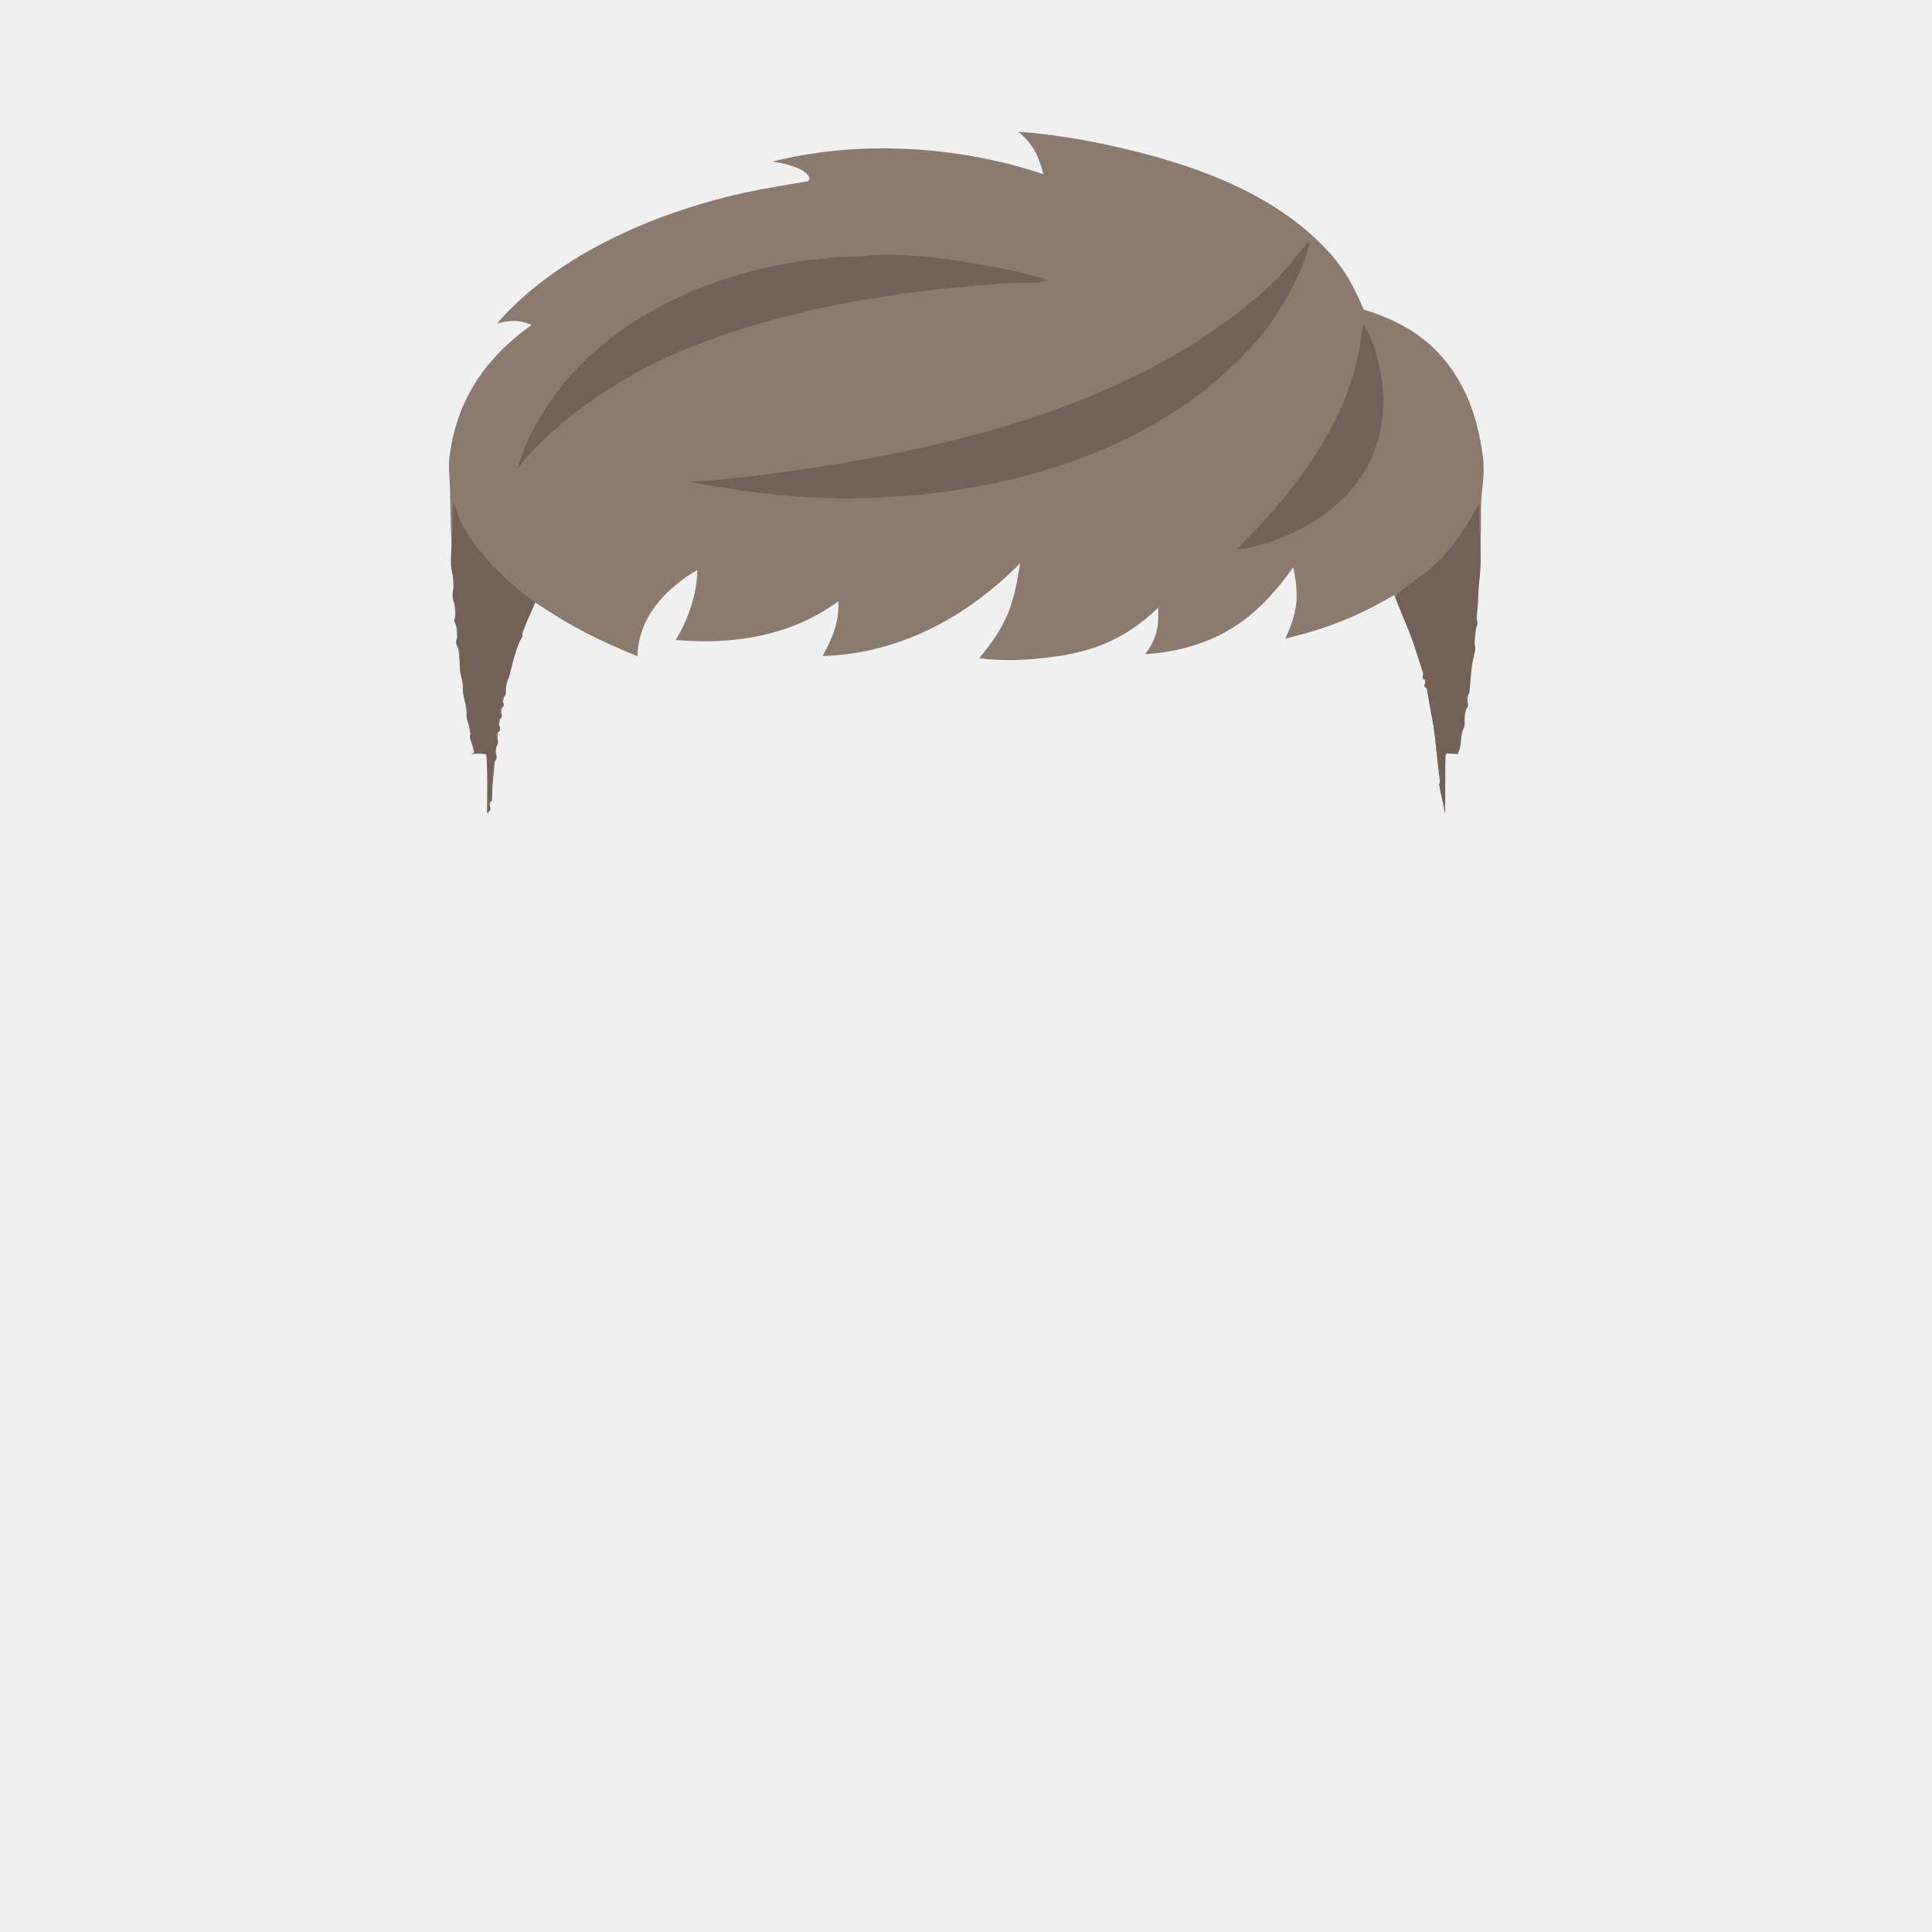
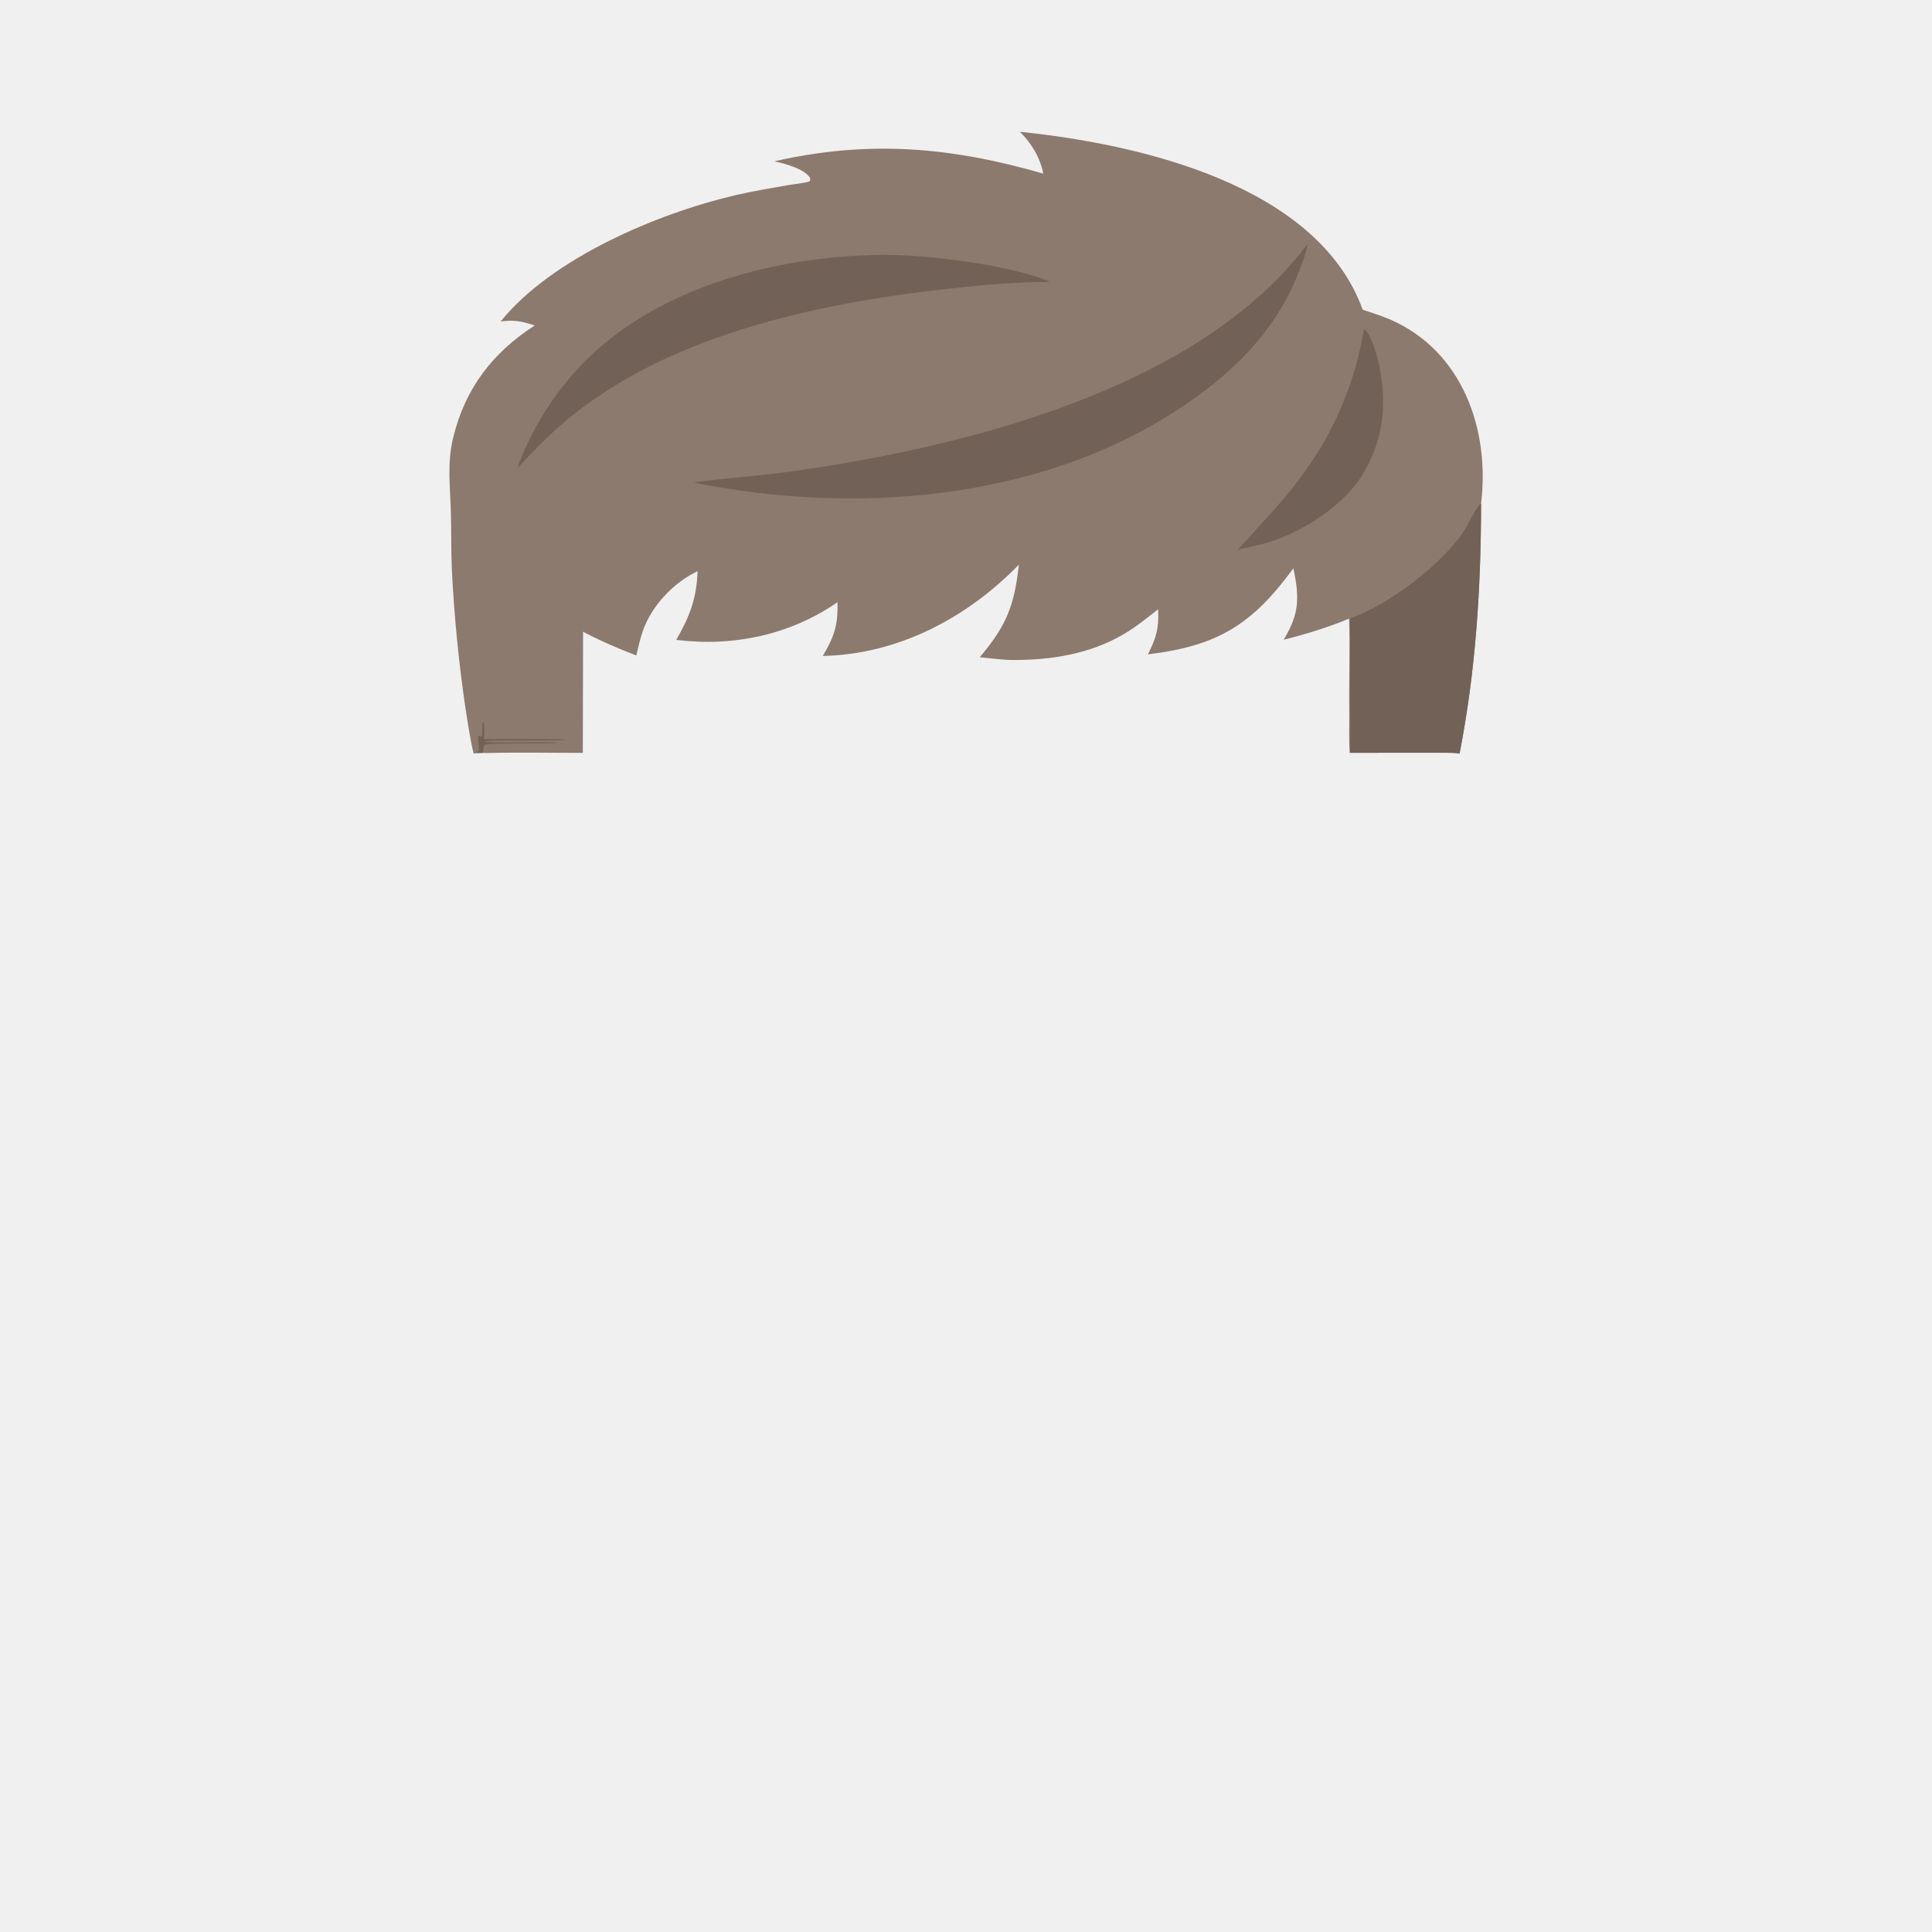
<svg xmlns="http://www.w3.org/2000/svg" version="1.1" viewBox="0 0 2048 2048" width="1024" height="1024">
  <defs>
    <mask id="facehole" maskUnits="userSpaceOnUse" x="0" y="0" width="2048" height="2048">
      <rect x="0" y="0" width="2048" height="2048" fill="white" />
      <path d="M 1533.68 798.613 C 1546.66 799.32 1557.8 799.941 1570.34 803.954 C 1618.2 819.269 1649.18 867.189 1646.49 917.096 C 1644.85 947.316 1631.33 975.662 1608.87 995.951 C 1586.91 1015.66 1562.54 1022.9 1533.67 1024.41 L 1532.38 1022.5 C 1531.22 1004.78 1531.9 981.123 1531.9 962.89 L 1531.99 854.537 C 1532.01 838.109 1531.91 817.251 1532.3 800.538 C 1532.76 799.896 1533.22 799.255 1533.68 798.613 z" fill="black" />
      <path d="M 515.884 1024.25 C 509.295 1024.06 502.266 1023.99 495.795 1022.87 C 407.909 1007.63 371.458 903.101 429.806 836.29 C 449.153 814.256 476.463 800.813 505.725 798.919 C 508.883 798.997 513.071 798.658 515.558 800.023 C 517.24 821.853 516.125 858.428 516.121 881.629 L 515.884 1024.25 z" fill="black" />
    </mask>
  </defs>
  <g mask="url(#facehole)">
-     <path transform="translate(0,0)" fill="rgb(140,122,110)" d="M 1079.48 139.678 C 1108.04 141.354 1148.75 147.924 1176.86 154.167 C 1260.59 172.759 1350.99 202.944 1409.96 268.617 C 1426.45 286.978 1435.98 305.73 1445.59 328.049 C 1492.1 342.717 1526 364.807 1549.74 409.301 C 1561.64 431.613 1567.51 454.628 1571.33 479.453 C 1575.12 503.99 1570.11 516.335 1570.01 538.16 C 1569.69 606.922 1565.98 675.394 1555.36 743.42 C 1552.61 761.037 1549.65 782.637 1545.48 799.823 C 1543.82 809.003 1535.04 856.844 1531.53 861.982 C 1526.8 840.904 1523.75 803.577 1520.92 780.449 C 1513.5 719.866 1501.38 685.587 1477.72 630.795 C 1438.76 653.836 1406.64 666.236 1362.34 677.054 C 1375.46 649.243 1377.46 632.413 1370.82 601.374 C 1335.97 650.768 1298.16 680.611 1236.8 690.915 C 1229.27 692.236 1221.65 693.051 1214.01 693.355 C 1226.36 676.656 1228.48 664.816 1227.76 644.277 C 1194.35 675.987 1161.37 690.525 1115.42 696.432 C 1089.44 699.773 1064.22 701.172 1038.02 697.733 C 1067.27 662.357 1074.42 642.617 1081.3 597.061 C 1025.54 653.913 952.911 693.191 872.024 695.406 C 882.688 675.762 889.405 660.372 888.76 637.333 C 838.402 674.272 777.346 683.796 716.266 678.379 C 728.932 657.873 739.446 628.721 739.036 604.311 C 705.482 623.793 676.292 654.976 675.786 695.692 C 631.029 677.072 606.996 665.138 567.254 638.495 C 543.852 691.266 532.736 732.89 526.289 790.377 C 524.037 810.455 521.907 844.693 517.393 863.06 C 513.482 855.979 504.565 809.601 502.68 799.191 C 483.317 705.983 478.818 614.492 477.054 519.989 C 476.78 505.321 474.389 491.59 477.609 476.718 C 486.564 419.522 517.358 377.449 563.513 344.441 C 548.658 338.591 542.504 339.449 526.975 342.774 C 592.099 267.957 700.219 222.868 795.686 202.899 C 808.273 200.266 841.981 194.444 856.928 192.039 C 857.326 191.124 857.725 190.208 858.123 189.293 C 856.001 178.126 828.306 172.334 818.617 171.347 C 910.587 148.024 1016.36 154.517 1106.04 184.684 C 1101.04 165.515 1095.38 152.769 1079.48 139.678 z" />
-     <path transform="translate(0,0)" fill="rgb(114,97,86)" d="M 1386.44 256.639 L 1387.63 258.104 C 1384.75 282.865 1355.11 333.508 1339.74 352.266 C 1229.32 486.953 1038.27 533.17 870.93 527.801 C 830.984 526.519 792.105 521.321 752.744 514.658 C 745.459 513.299 738.141 512.101 730.886 510.608 C 746.167 510.39 778.977 506.974 795.675 504.908 C 985.779 481.394 1203.87 435.245 1348.18 300.898 C 1359.81 290.07 1376.28 269.185 1386.44 256.639 z" />
-     <path transform="translate(0,0)" fill="rgb(114,97,86)" d="M 924.703 270.333 C 970.819 268.14 1027.47 277.444 1072.79 286.692 C 1077.8 287.716 1109.43 295.409 1110.74 297.55 C 1093.63 301.351 1084.66 299.147 1068.91 300.144 C 1047.06 301.528 1023.7 303.745 1001.91 305.929 C 889.526 317.195 746.096 347.772 649.553 409.939 C 613.99 431.552 574.608 463.646 548.557 496.437 C 556.419 470.643 568.358 446.272 583.921 424.25 C 652.825 327.683 773.462 280.94 888.252 272.601 C 899.906 271.754 911.613 272.674 923.192 270.614 L 924.703 270.333 z" />
-     <path transform="translate(0,0)" fill="rgb(114,97,86)" d="M 1567.51 533.723 C 1568.8 539.932 1567.78 553.082 1568.22 559.972 C 1569.5 580.109 1570.71 598.011 1567.77 618.085 C 1566.23 628.587 1567.55 641.117 1564.78 651.953 C 1564.22 654.145 1566.96 659.466 1566.1 662.168 C 1562.25 672.148 1561.69 675.51 1563.86 685.997 C 1564.35 690.785 1559.35 705.044 1559.03 711.019 C 1558.62 718.798 1558.57 727.414 1557.54 734.904 C 1555.98 736.685 1555.25 737.569 1553.91 739.513 C 1555.24 743.012 1556.61 745.438 1556.11 749.076 C 1547.34 757.768 1557.77 767.609 1548.46 776.638 C 1547.66 777.413 1550.62 790.953 1545.13 798.064 L 1543.96 799.559 L 1544.44 800.874 C 1548.48 800.766 1549.09 800.645 1552.92 801.632 C 1538.11 802.733 1545.27 812.725 1543.56 817.308 L 1540.74 816.506 C 1539.99 818.599 1539.86 820.036 1540.79 822.478 C 1543.48 829.479 1538.12 839.277 1535.23 845.732 C 1533.83 848.875 1536.9 848.528 1535.52 853.528 C 1532.22 854.387 1533.73 854.607 1530.83 852.913 C 1528.53 849.347 1526.11 835.671 1525.57 831.075 C 1526.12 829.532 1526.68 827.994 1527.25 826.462 C 1524.33 819.943 1521.65 778.599 1519.43 768.143 C 1517.31 758.157 1514.01 741.16 1512.98 730.819 C 1509.14 726.69 1508.74 727.19 1511.7 722.562 C 1510.42 716.189 1509.95 722.667 1508.44 719.455 C 1506.58 715.479 1510.45 715.882 1508.26 710.948 C 1503.28 699.723 1500.71 687.032 1496.08 675.236 C 1490.72 661.57 1484.24 647.509 1479.5 633.91 C 1477.78 628.956 1508.23 610.125 1513.81 605.114 C 1539.06 582.468 1552.26 562.84 1567.51 533.723 z" />
-     <path transform="translate(0,0)" fill="rgb(114,97,86)" d="M 480.238 532.641 C 481.583 533.902 488.761 554.911 492.118 560.545 C 508.291 587.686 540.901 621.5 567.529 638.022 C 562.849 649.404 557.886 660.048 552.699 671.199 C 553.849 673.291 553.385 672.186 554.075 674.519 C 545.454 687.656 543.641 703.858 539.266 719.037 C 532.825 722.586 537.956 730.995 535.676 736.887 C 534.95 738.763 533.016 738.114 531.932 742.431 C 533.547 745.06 534.17 745.429 533.998 748.475 C 532.397 749.979 532.213 750.097 530.341 751.042 C 529.925 756.521 532.859 754.74 531.609 761.228 L 528.73 762.445 C 526.609 766.966 531.474 769.592 529.585 775.234 L 526.634 776.551 L 525.944 778.941 C 526.462 780.412 526.94 781.897 527.379 783.394 C 528.277 786.515 528.191 787.946 526.626 790.735 C 526.5 790.958 525.462 792.707 525.342 792.979 C 524.325 795.292 524.138 795.781 525.184 797.947 C 525.55 798.706 526.017 799.338 526.204 800.183 C 526.965 803.628 525.969 805.38 523.802 808.013 C 521.132 811.257 522.574 842.692 521.274 849.12 L 518.624 850.395 C 516.553 854.159 520.624 852.338 519.664 858.682 C 516.99 860.942 517.354 861.483 514.775 861.343 C 513.965 857.83 514.647 856.176 515.174 852.438 L 513.187 850.332 L 512.56 849.468 L 513.868 846.088 C 510.783 841.704 508.102 838.959 507.844 833.792 C 509.085 830.985 509.729 830.078 509.7 826.968 L 506.389 825.144 C 505.513 822.191 506.255 820.792 507.085 817.778 L 507.422 816.59 L 504.401 815.239 C 503.686 811.646 504.275 812.041 505.779 807.96 L 505.061 806.531 C 502.983 807.428 503.944 807.448 502.208 806.933 L 501.594 803.187 L 500.081 802.28 C 485.095 803.063 469.054 810.254 455.871 816.929 L 455.67 815.909 C 463.91 806.892 494.281 802.737 503.21 797.847 C 502.776 793.388 499.017 786.596 497.891 780.871 C 503.033 770.803 490.291 764.832 496.002 752.031 C 493.061 744.488 488.288 732.042 491.847 724.596 C 485.79 712.902 487.458 702.768 487.508 689.566 C 480.267 680.077 484.838 680.094 485.894 669.078 C 486.124 666.678 481.91 661.068 481.694 658.281 C 481.522 656.052 483.88 648.906 483.751 647.414 C 483.34 642.68 479.992 637.272 479.727 632.229 C 479.511 628.119 481.469 621.228 481.182 617.626 C 480.684 611.389 478.149 604.526 477.988 598.086 C 477.701 586.667 479.14 575.12 479.736 563.779 C 480.271 553.61 480.196 542.854 480.238 532.641 z" />
-     <path transform="translate(0,0)" fill="rgb(114,97,86)" d="M 1444.84 343.764 C 1450.92 350.23 1456.6 367.318 1459 375.828 C 1488.12 478.985 1427.78 552.652 1330.94 579.096 C 1324.08 580.662 1317.55 581.592 1310.6 582.65 C 1369.98 523.826 1426.97 451.258 1441.6 366.955 C 1442.99 358.951 1443.65 351.655 1444.84 343.764 z" />
-     <path transform="translate(0,0)" fill="rgb(114,97,86)" d="M 1552.4 802.186 C 1564.63 801.342 1576.44 806.313 1586.87 812.056 C 1579.75 810.92 1559.65 804.624 1552.4 802.186 z" />
-     <path transform="translate(0,0)" fill="rgb(114,97,86)" d="M 424.767 978.573 C 427.159 979.525 442.732 996.433 449.339 1001.26 C 438.81 998.069 431.253 986.965 424.767 978.573 z" />
+     <path transform="translate(0,0)" fill="rgb(140,122,110)" d="M 1081.16 139.717 C 1205.73 152.439 1396.3 195.143 1444.54 328.337 C 1454.13 331.539 1464.36 334.667 1473.6 338.678 C 1550.24 371.946 1579.56 455.386 1570 533.7 C 1569.85 623.848 1564.45 710.127 1547.19 798.882 C 1542.59 797.849 1536.96 798.03 1532.16 797.949 L 1430.83 797.998 C 1429.61 784.504 1430.45 767.257 1430.26 753.382 C 1429.83 721.196 1431.2 687.881 1430.1 655.779 C 1410.08 664.25 1381.92 673.049 1360.77 678.122 C 1377.43 650.509 1377.59 633.675 1371.07 602.406 C 1327.12 662.367 1290.88 684.649 1216.79 693.664 C 1225.75 675.917 1228.55 666.392 1227.71 645.829 C 1215.88 655.108 1204.91 664.038 1191.81 671.856 C 1156.02 693.204 1114.24 699.861 1073.13 699.627 C 1062.57 699.567 1049.36 697.704 1038.59 696.662 C 1067.11 662.949 1075.22 641.987 1080.07 598.505 C 1025.19 655.028 952.067 693.66 872.199 695.328 C 884.321 674.955 888.615 661.952 887.694 638.419 C 837.706 673.021 776.976 685.866 716.868 678.279 C 731.197 653.353 738.455 634.248 739.477 605.483 C 714.271 617.341 690.926 641.931 681.604 668.28 C 678.807 676.186 676.482 686.495 674.475 694.795 C 656.69 688.113 634.751 678.569 618.081 669.629 L 617.796 798.098 C 584.817 798.112 548.773 797.371 516.057 798.258 L 512.227 798.09 L 505.656 798.211 L 502.202 798.975 C 498.732 786.664 494.861 760.009 492.909 747.196 C 485.957 699.35 481.296 651.199 478.943 602.908 C 478.137 583.42 478.451 564.185 478.02 544.983 C 477.386 516.789 473.569 491.751 480.475 463.542 C 493.283 411.227 522.576 373.528 566.882 344.984 C 552.594 340.468 545.704 338.857 530.727 340.789 C 584.78 273.63 697.168 226.159 779.366 206.958 C 797.208 202.791 815.976 199.658 834.05 196.484 C 842.01 195.086 849.989 194.478 857.783 192.477 C 859.407 190.443 858.846 191.646 858.623 188.392 C 852.056 178.544 831.701 173.405 820.818 171.004 C 921.08 148.202 1008.14 155.784 1105.92 184.053 C 1102.58 166.945 1093.39 151.864 1081.16 139.717 z" />
+     <path transform="translate(0,0)" fill="rgb(114,97,86)" d="M 1431.09 655.576 C 1472.17 640.786 1527.46 599.429 1551.63 563.174 C 1556.28 556.188 1564.88 536.933 1570 533.7 C 1569.85 623.848 1564.45 710.127 1547.19 798.882 C 1542.59 797.849 1536.96 798.03 1532.16 797.949 L 1430.83 797.998 C 1431.9 789.656 1431.32 761.567 1431.32 751.663 L 1431.09 655.576 z" />
+     <path transform="translate(0,0)" fill="rgb(114,97,86)" d="M 1554.22 645.729 C 1556.05 658.706 1555.88 676.398 1553.49 689.369 L 1554.54 678.519 C 1552.4 684.149 1552.88 688.544 1553 694.5 C 1553.05 698.738 1553.27 701.625 1552.42 705.793 C 1551.93 694.583 1551.81 655.817 1554.22 645.729 z" />
+     <path transform="translate(0,0)" fill="rgb(114,97,86)" d="M 505.656 798.211 L 504.575 797.204 L 507.357 796.371 C 508.53 789.297 505.025 783.254 507.707 779.588 L 510.512 781.014 C 512.021 776.229 510.297 770.198 511.987 764.222 C 513.923 769.584 513.333 777.665 513.14 783.506 C 532.593 783.238 552.048 783.239 571.5 783.51 C 578.769 783.566 593.262 783.199 600.014 784.066 L 599.833 784.203 L 598.038 783.835 L 598.613 784.43 C 585.353 785.651 518.473 783.763 513.43 786.08 C 519.43 788.537 580.035 785.578 591.604 787.351 C 579.771 788.576 516.294 787.255 513.299 789.804 C 512.279 793.604 512.289 794.105 512.227 798.09 L 505.656 798.211 z" />
+     <path transform="translate(0,0)" fill="rgb(114,97,86)" d="M 1385.87 258.987 C 1385.31 267.649 1376.96 287.907 1373.55 296.051 C 1350.29 351.473 1308.88 392.649 1260.3 426.367 C 1115.07 527.172 921.971 545.671 751.757 514.658 C 745.409 513.681 741.617 512.973 735.399 511.334 C 769.79 506.656 804.752 504.539 839.563 499.65 C 1021.11 474.151 1269.76 413.062 1385.87 258.987 z" />
+     <path transform="translate(0,0)" fill="rgb(114,97,86)" d="M 920.049 270.56 C 967.977 267.577 1069.21 279.75 1113.38 298.828 C 1070.24 298.894 1030.4 303.089 987.689 308.117 C 876.636 321.192 751.014 348.566 654.553 407.152 C 610.547 434.095 582.353 458.975 548.171 496.699 C 562.682 456.604 585.232 419.896 614.438 388.827 C 690.429 307.966 812.208 274.188 920.049 270.56 z" />
+     <path transform="translate(0,0)" fill="rgb(114,97,86)" d="M 1446.04 348.531 C 1453.95 354.803 1460.5 379.568 1462.42 389.327 C 1470.66 431.293 1465.7 469.996 1442.45 506.084 C 1420.69 539.88 1370.27 570.516 1331.41 578.243 L 1311.85 582.675 C 1321.99 572.832 1330.62 561.894 1340.23 551.68 C 1396.95 491.412 1431.6 430.87 1446.04 348.531 z" />
  </g>
</svg>
